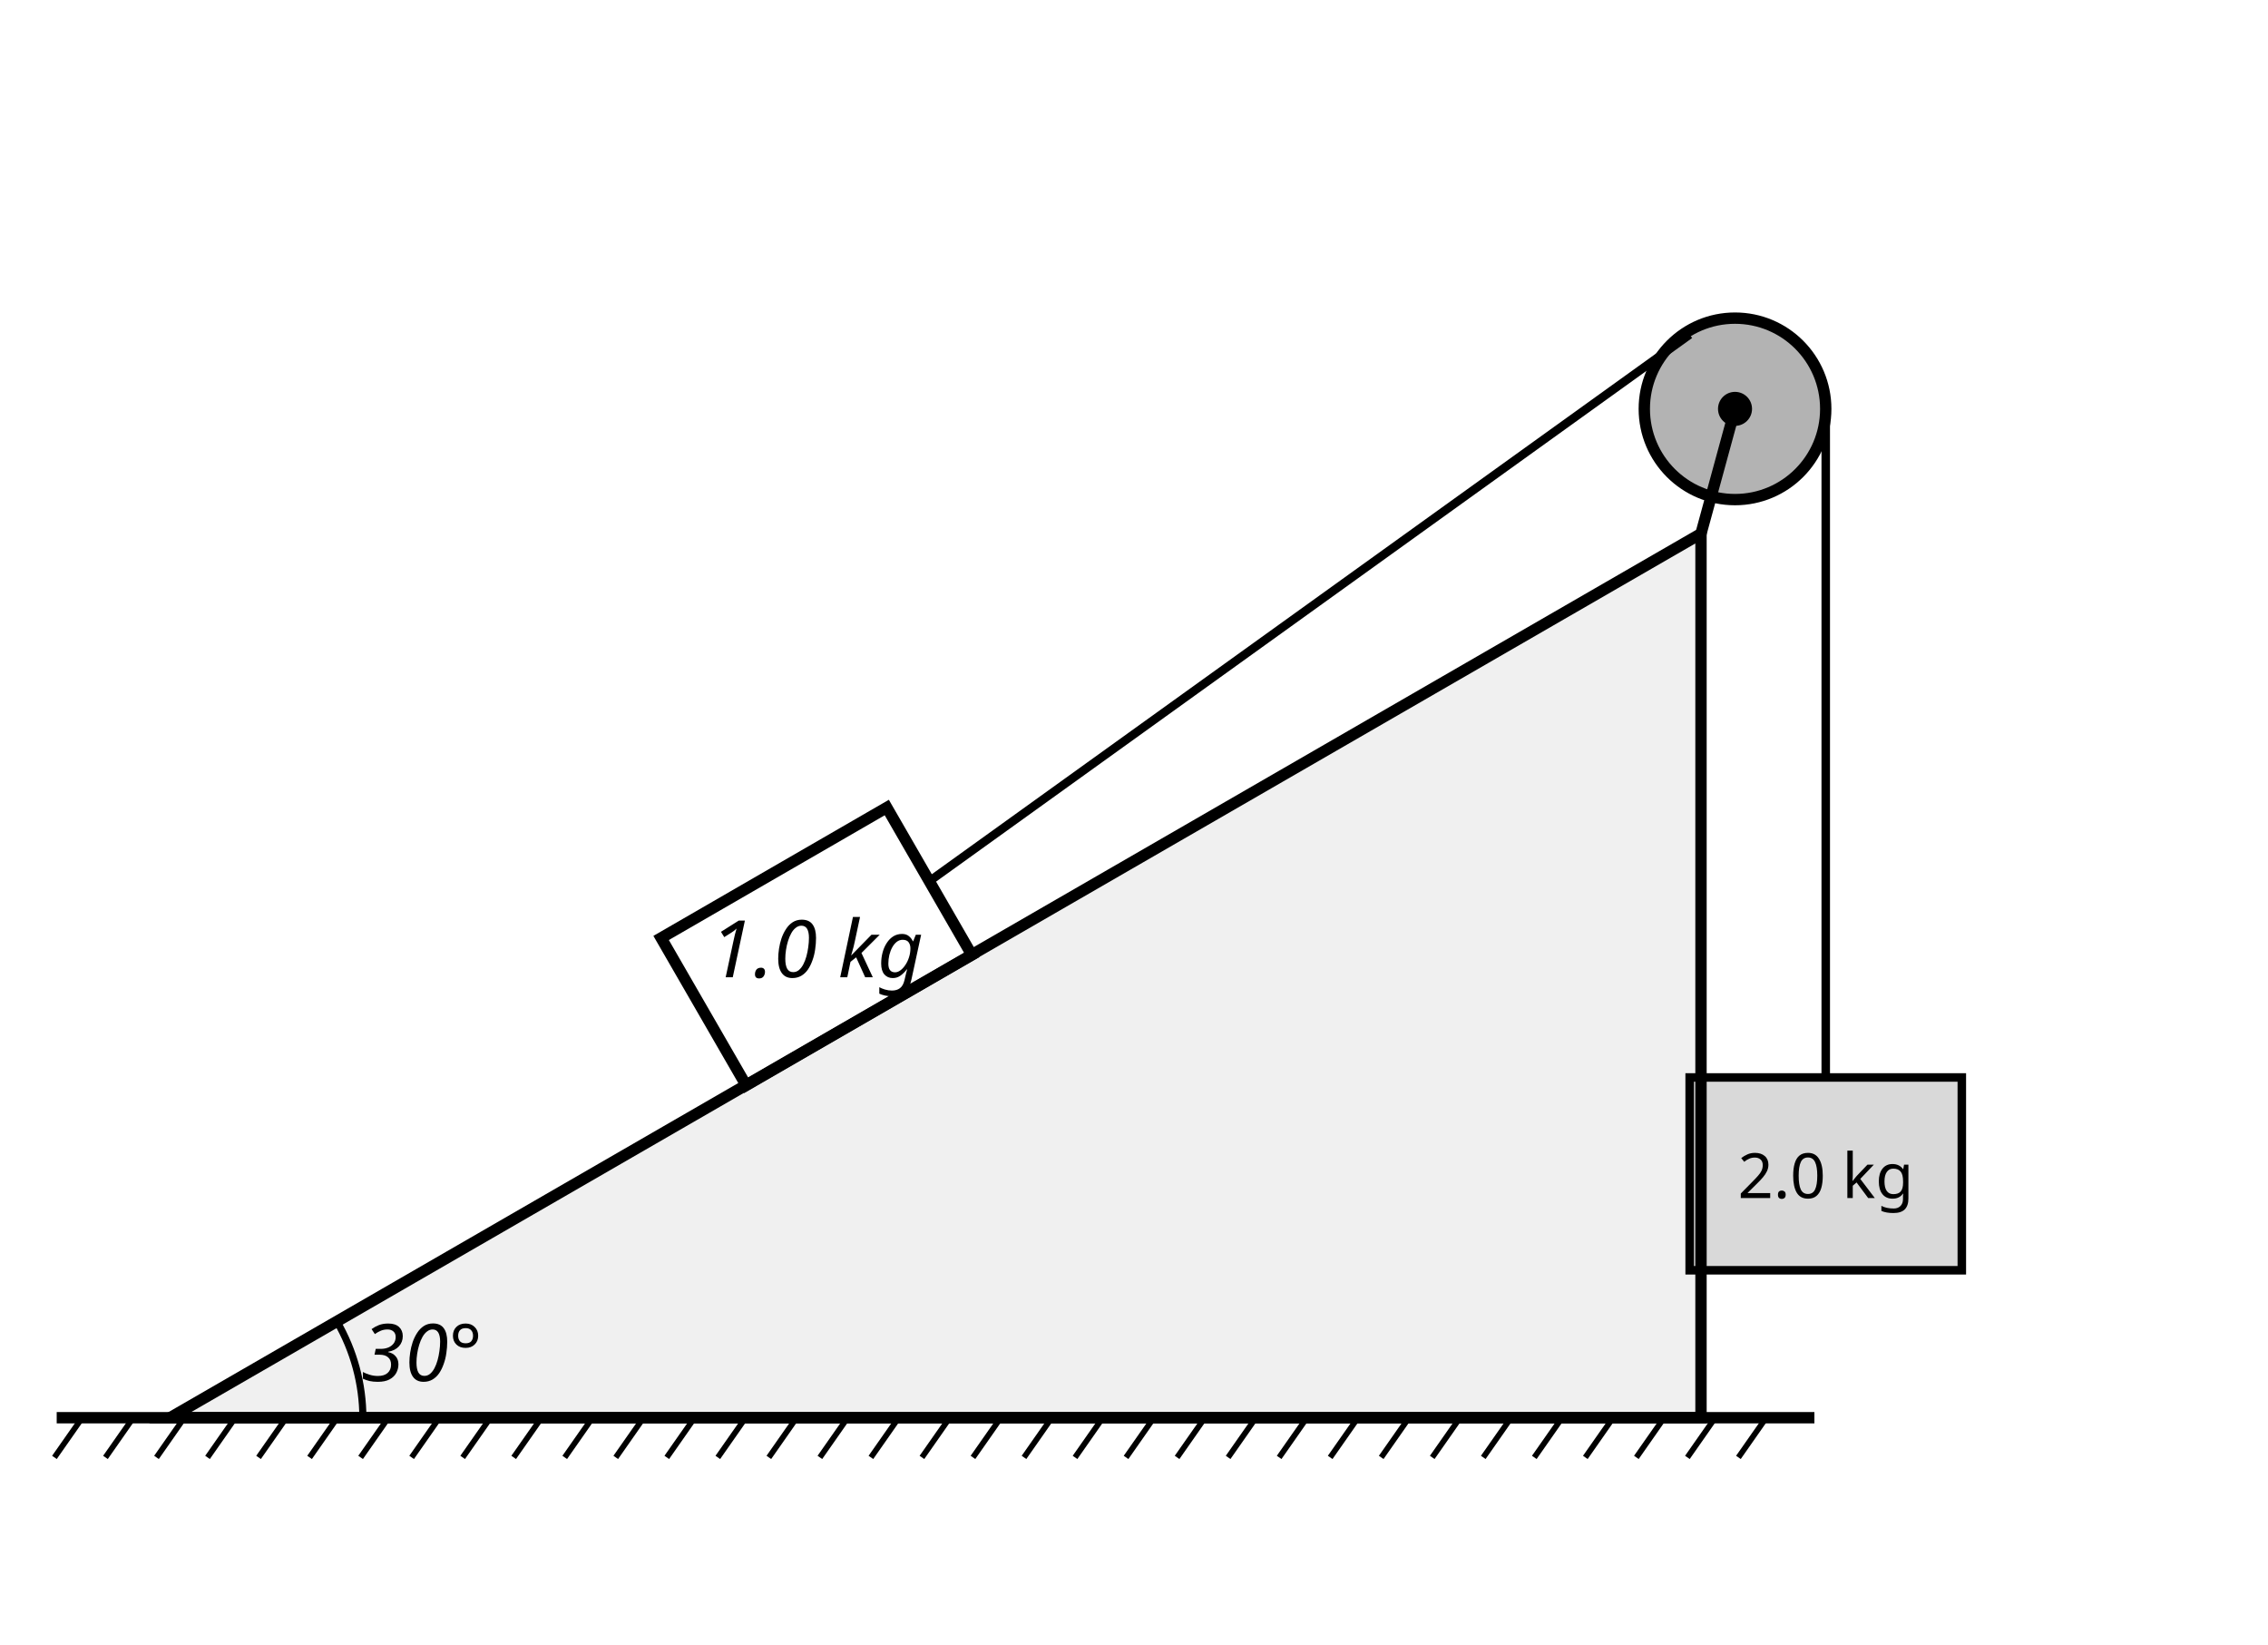
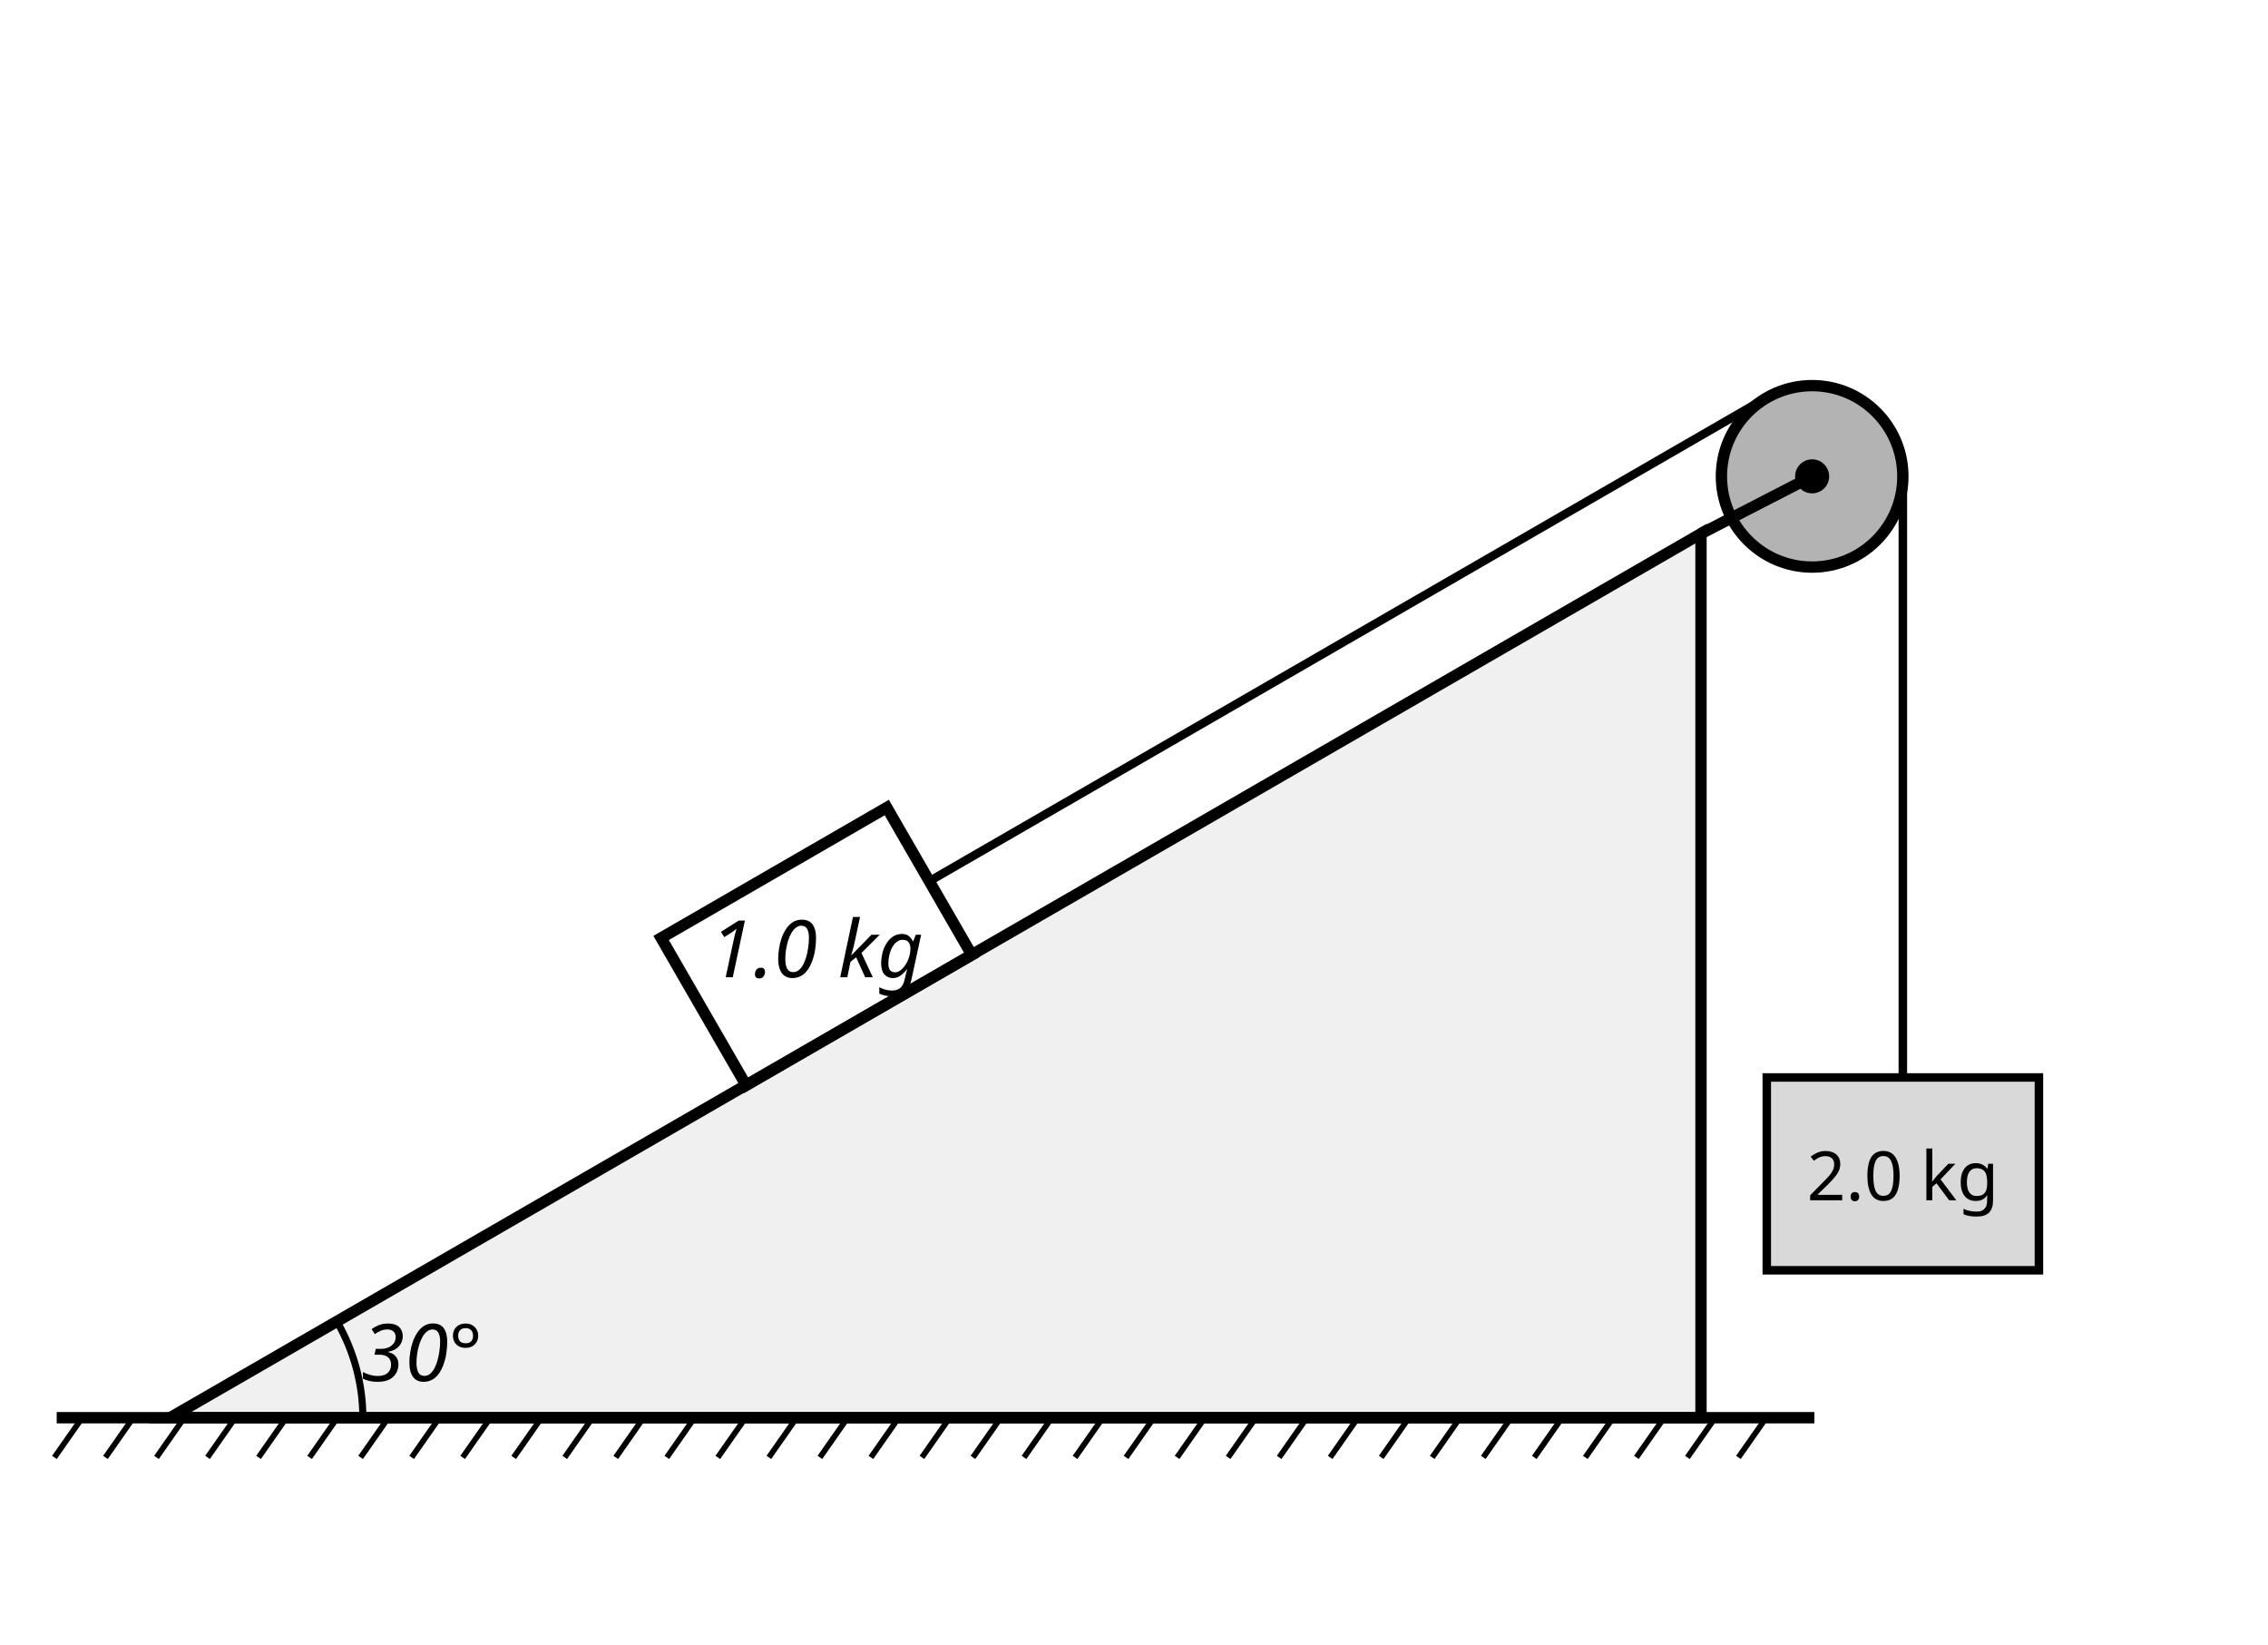
<svg xmlns="http://www.w3.org/2000/svg" viewBox="0 0 400 290">
  <polygon points="30,250 300,250 300,94.1" fill="currentColor" fill-opacity="0.06" stroke="currentColor" stroke-width="2" />
  <line x1="10" y1="250" x2="320" y2="250" stroke="currentColor" stroke-width="2" />
  <path d="M14.5 250l-4.9 7M23.5 250l-4.9 7M32.5 250l-4.9 7M41.5 250l-4.9 7M50.5 250l-4.9 7M59.5 250l-4.9 7M68.5 250l-4.9 7M77.5 250l-4.9 7M86.5 250l-4.9 7M95.5 250l-4.9 7M104.5 250l-4.9 7M113.5 250l-4.9 7M122.5 250l-4.9 7M131.5 250l-4.9 7M140.5 250l-4.9 7M149.5 250l-4.9 7M158.5 250l-4.9 7M167.5 250l-4.9 7M176.5 250l-4.9 7M185.5 250l-4.9 7M194.5 250l-4.9 7M203.5 250l-4.9 7M212.5 250l-4.9 7M221.5 250l-4.9 7M230.5 250l-4.9 7M239.5 250l-4.9 7M248.5 250l-4.9 7M257.5 250l-4.9 7M266.5 250l-4.9 7M275.5 250l-4.9 7M284.5 250l-4.9 7M293.5 250l-4.9 7M302.5 250l-4.9 7M311.5 250l-4.9 7" fill="none" stroke="currentColor" stroke-width="1" />
  <path d="M64 250A34 34 0 0 0 59.4 233" fill="none" stroke="currentColor" stroke-width="1.25" />
  <text x="74.4" y="238.1" fill="currentColor" font-size="14" font-family="sans-serif" font-style="italic" text-anchor="middle" dominant-baseline="central">30°</text>
  <polygon points="131.6,191.4 171.4,168.4 156.4,142.4 116.6,165.4" fill="none" stroke="currentColor" stroke-width="2" />
  <text x="144" y="166.9" fill="currentColor" font-size="14" font-family="sans-serif" font-style="italic" text-anchor="middle" dominant-baseline="central">1.0 kg</text>
-   <line x1="306" y1="72.1" x2="300" y2="94.1" stroke="currentColor" stroke-width="2" />
-   <circle cx="306" cy="72.1" r="16" fill="currentColor" fill-opacity="0.3" stroke="currentColor" stroke-width="2" />
-   <circle cx="306" cy="72.1" r="3" fill="currentColor" stroke="none" />
-   <line x1="163.9" y1="155.4" x2="298" y2="59" stroke="currentColor" stroke-width="1.5" />
-   <line x1="322" y1="72.1" x2="322" y2="190" stroke="currentColor" stroke-width="1.5" />
-   <rect x="298" y="190" width="48" height="34" fill="currentColor" fill-opacity="0.15" stroke="currentColor" stroke-width="1.5" />
-   <text x="322" y="207" fill="currentColor" font-size="11" font-family="sans-serif" text-anchor="middle" dominant-baseline="central">2.0 kg</text>
+   <line x1="319.6" y1="84" x2="300" y2="94.1" stroke="currentColor" stroke-width="2" />
+   <circle cx="319.6" cy="84" r="16" fill="currentColor" fill-opacity="0.3" stroke="currentColor" stroke-width="2" />
+   <circle cx="319.6" cy="84" r="3" fill="currentColor" stroke="none" />
+   <line x1="163.9" y1="155.4" x2="311.6" y2="70.1" stroke="currentColor" stroke-width="1.5" />
+   <line x1="335.6" y1="84" x2="335.6" y2="190" stroke="currentColor" stroke-width="1.5" />
+   <rect x="311.6" y="190" width="48" height="34" fill="currentColor" fill-opacity="0.15" stroke="currentColor" stroke-width="1.5" />
+   <text x="335.6" y="207" fill="currentColor" font-size="12" font-family="sans-serif" text-anchor="middle" dominant-baseline="central">2.0 kg</text>
</svg>
